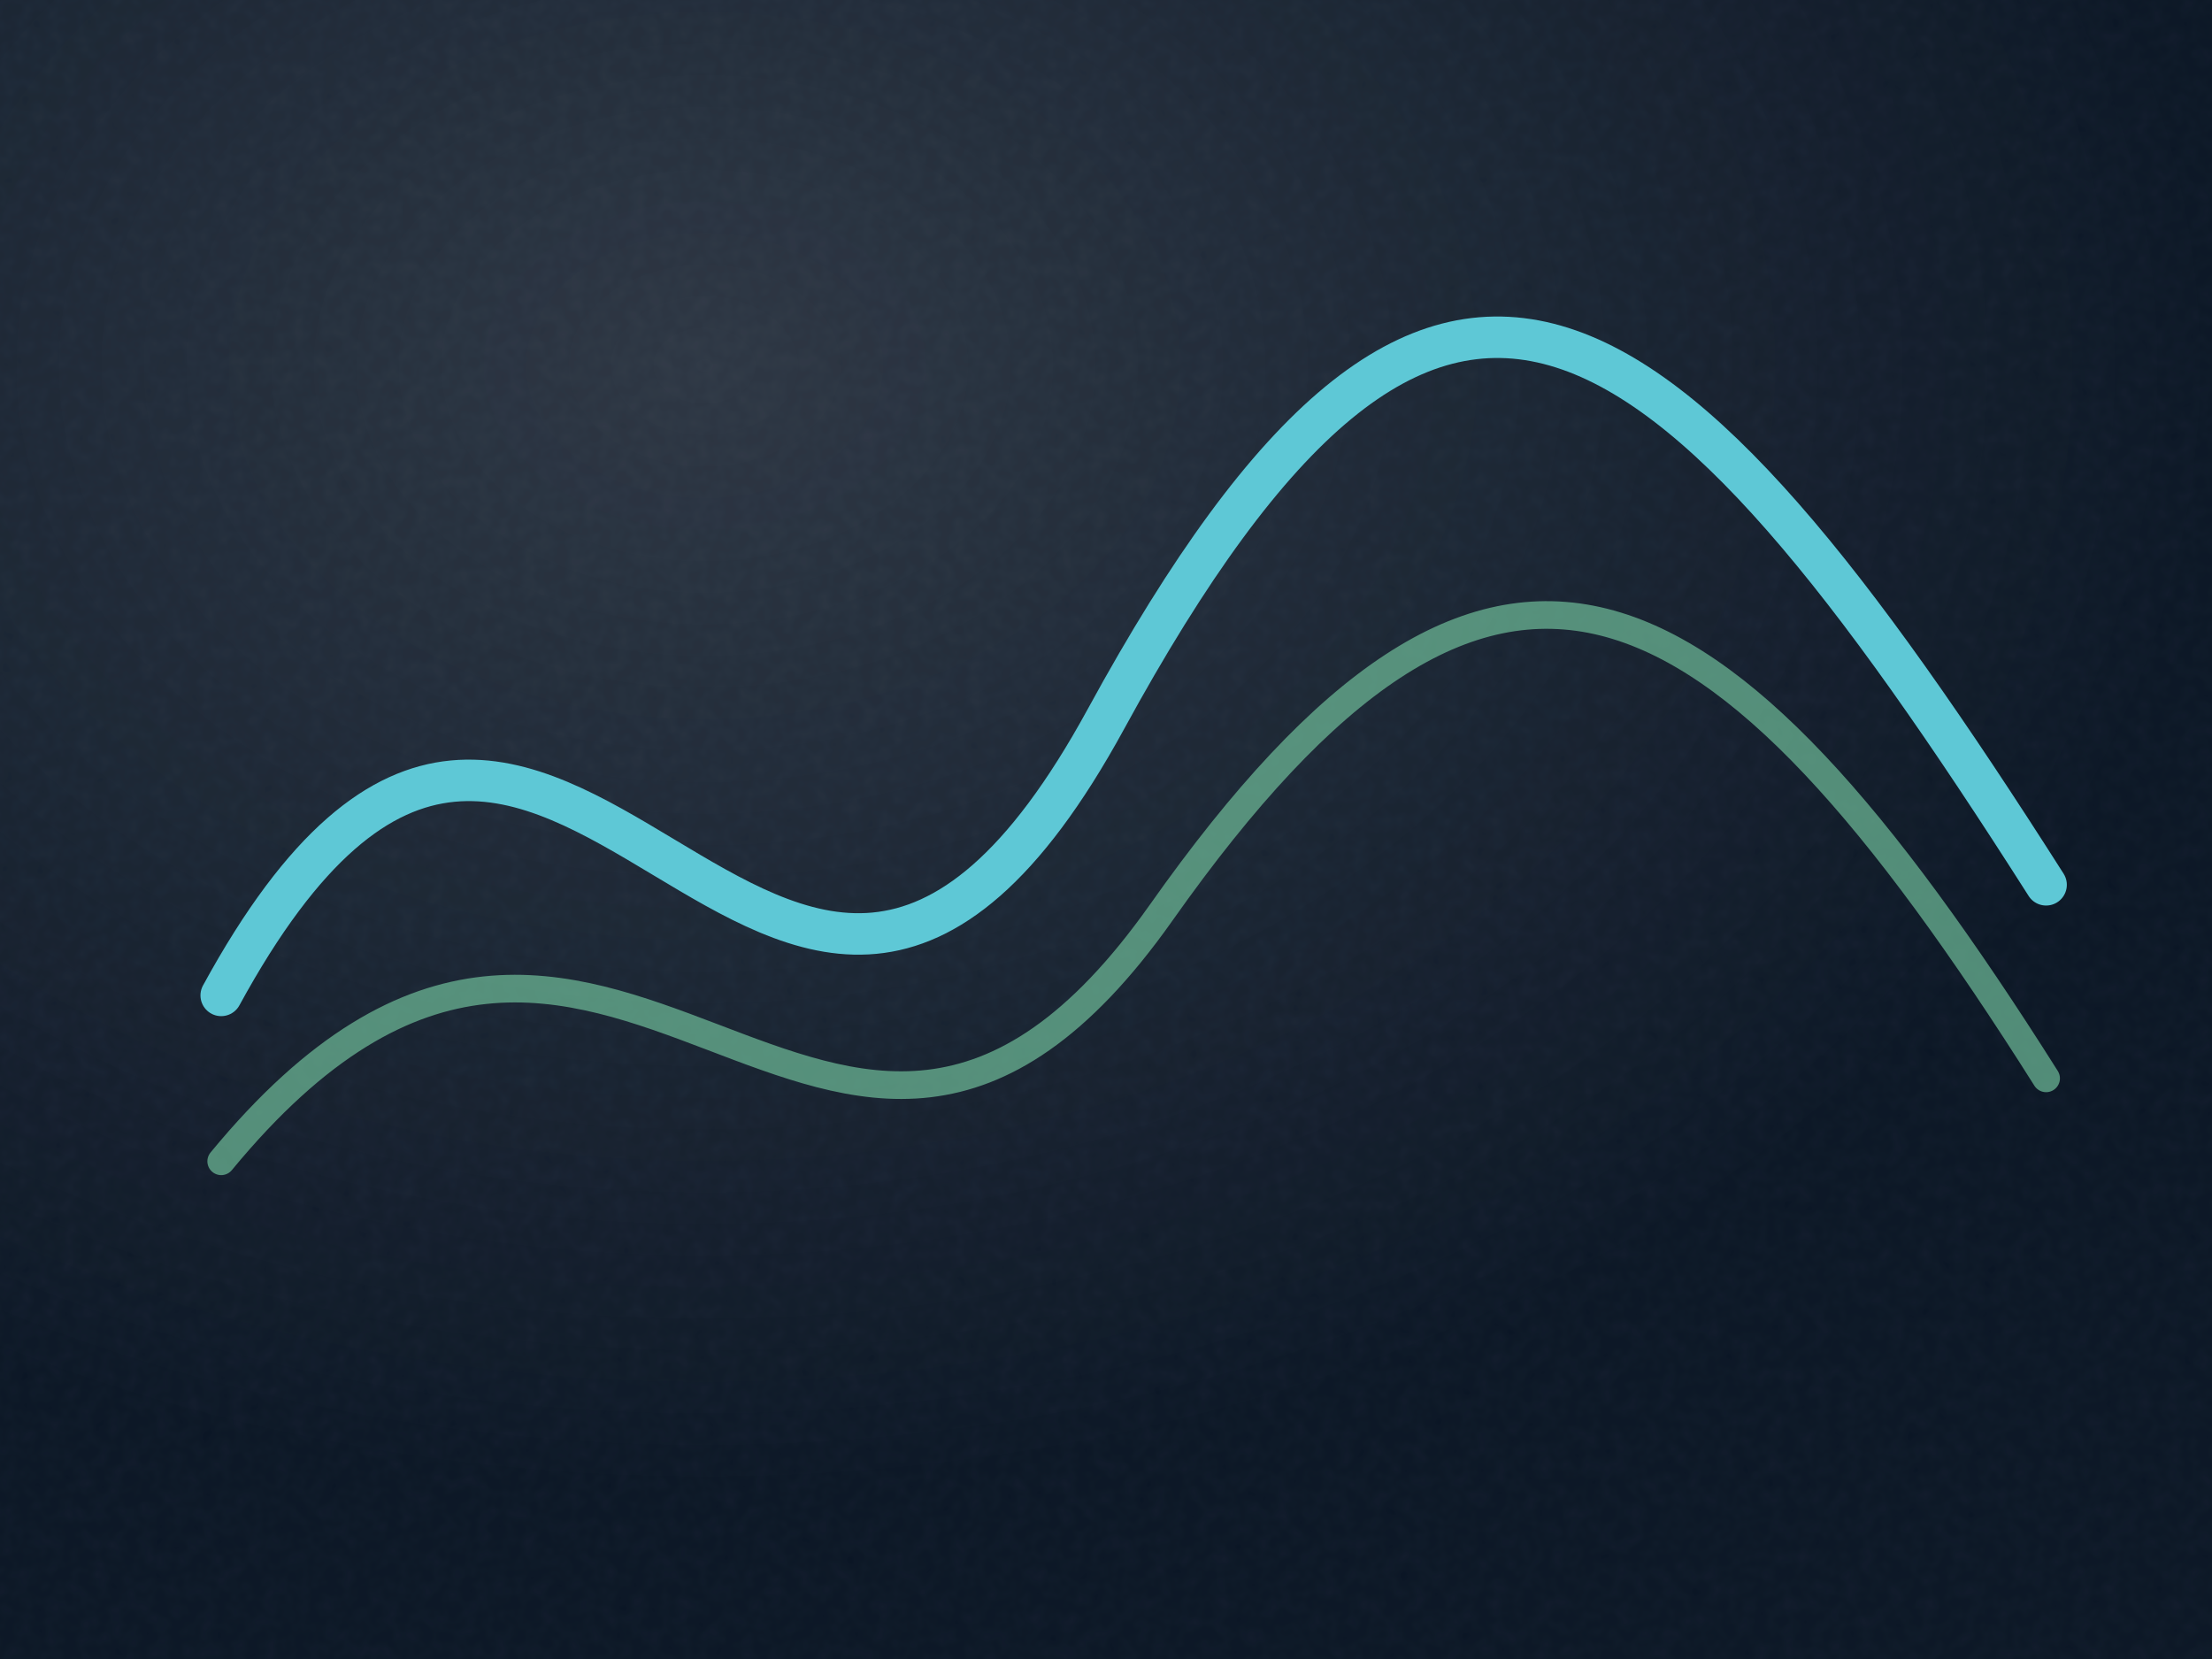
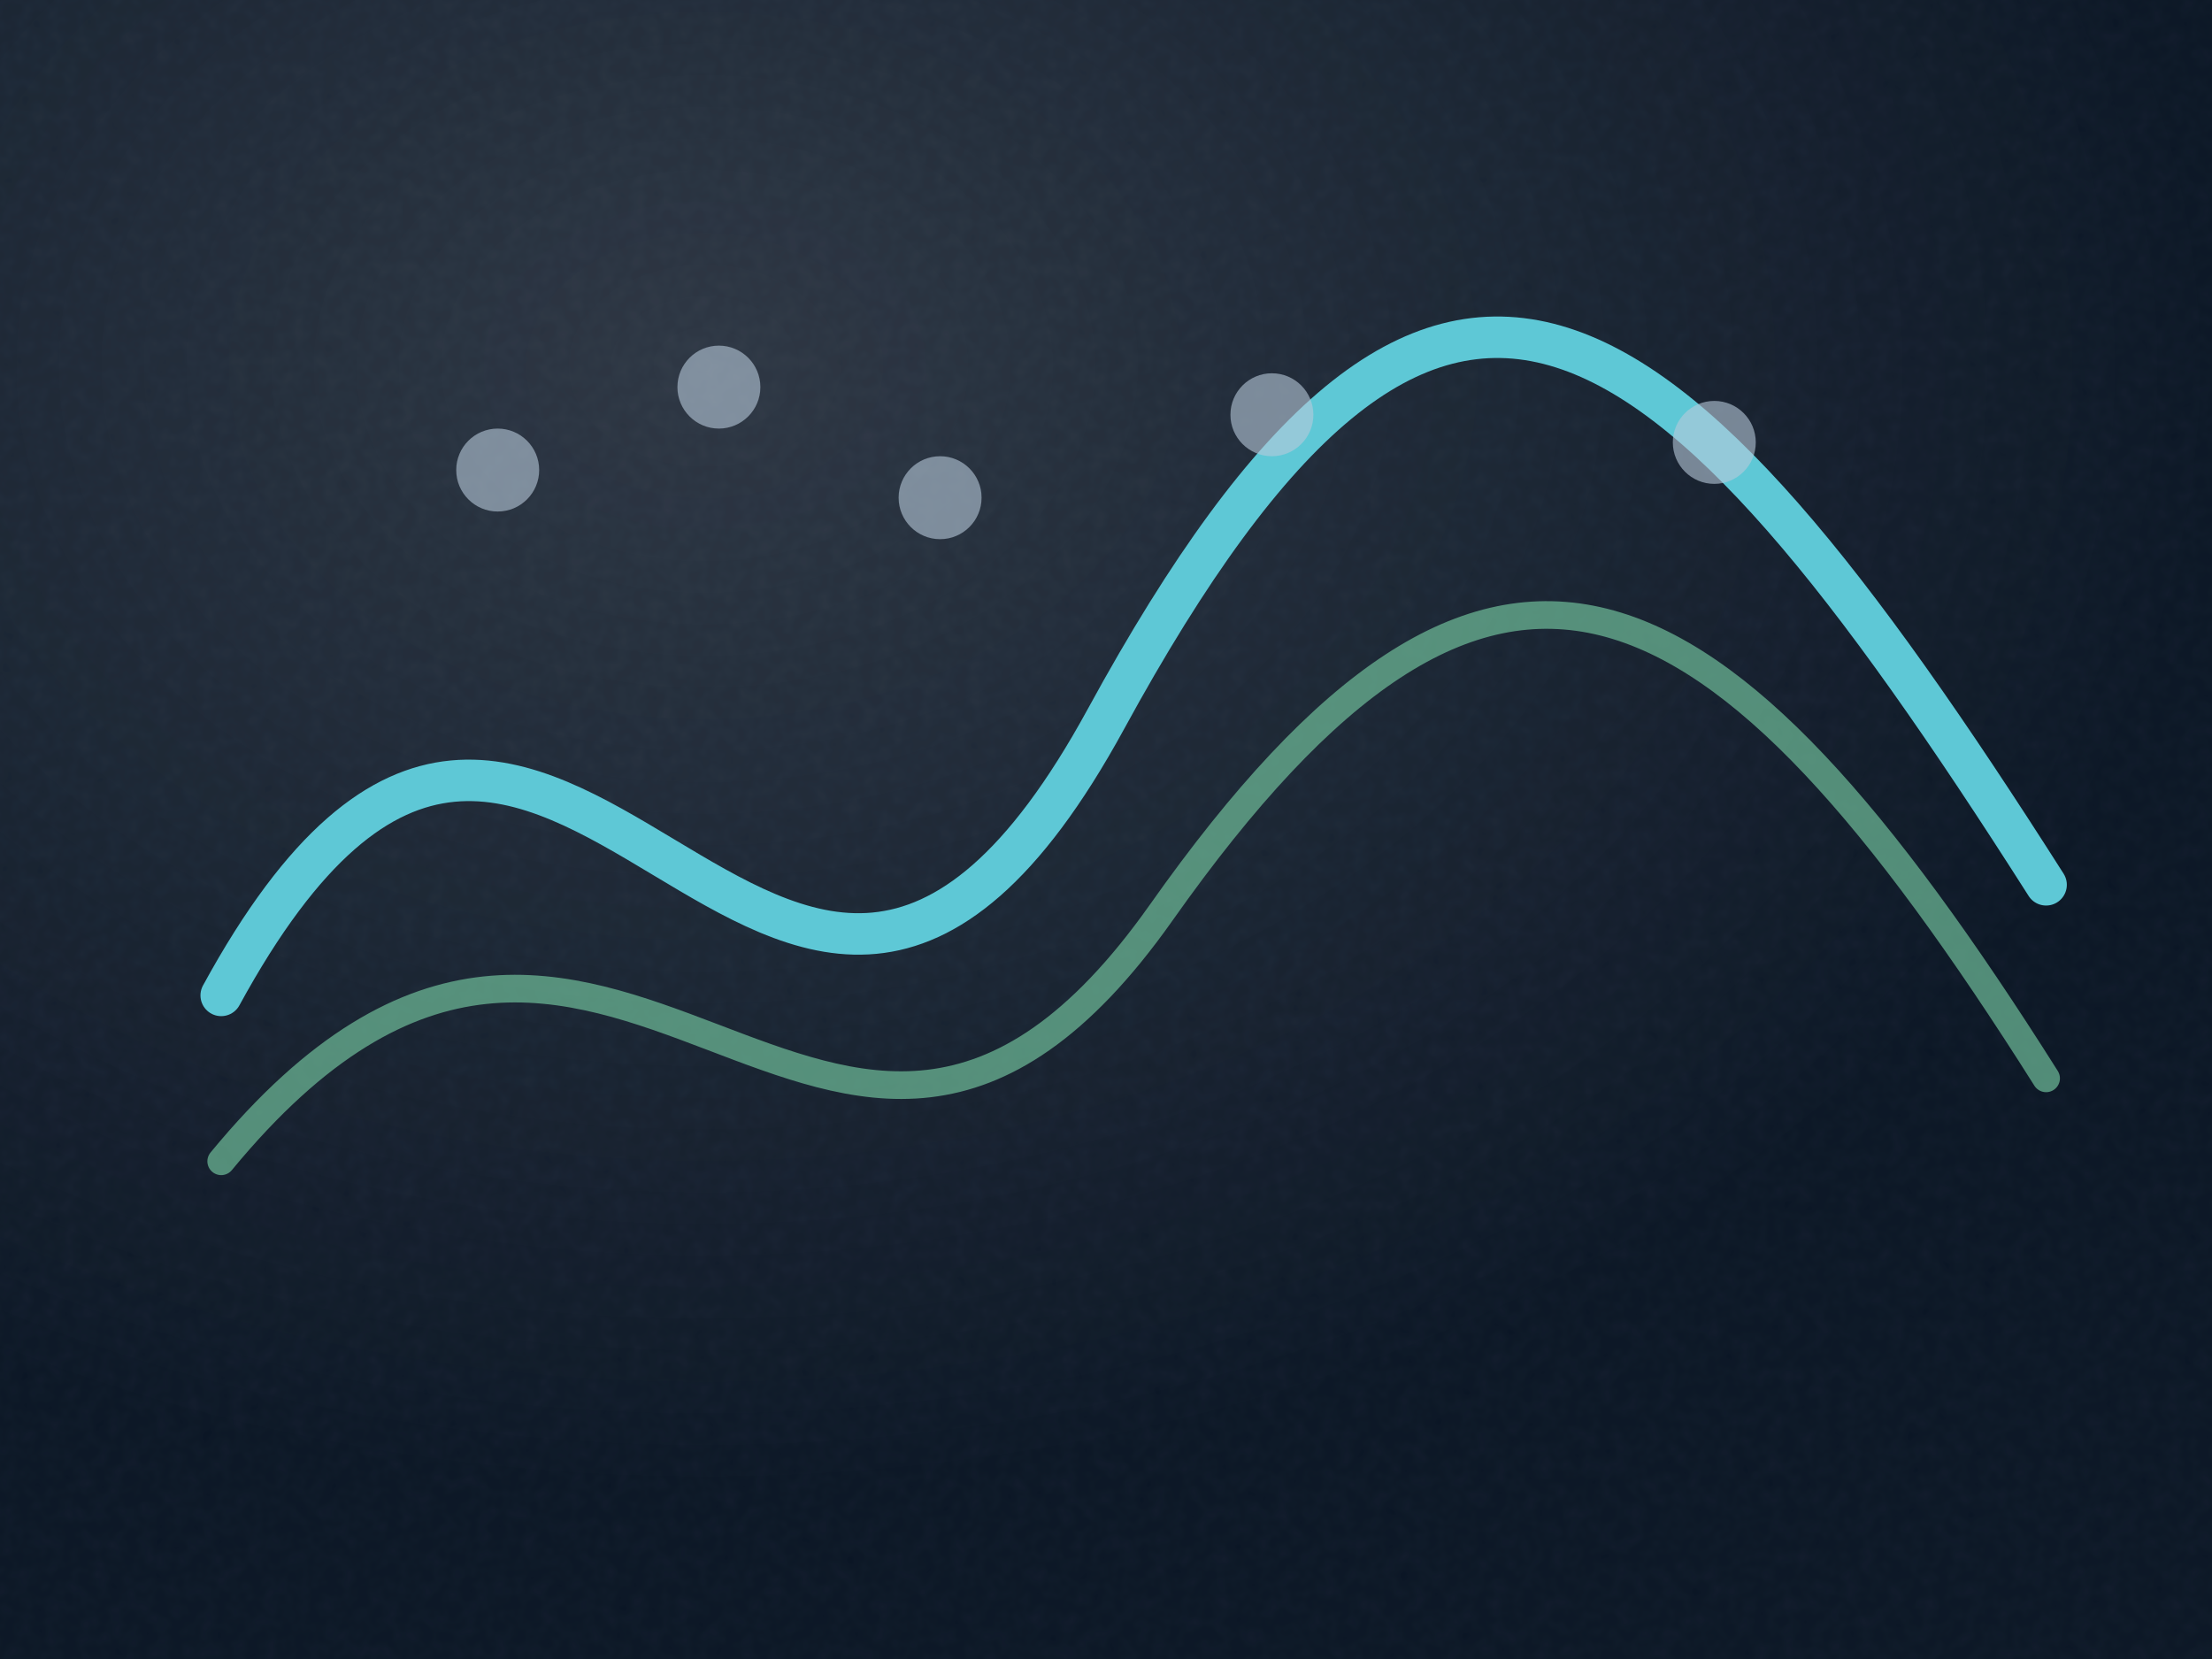
<svg xmlns="http://www.w3.org/2000/svg" viewBox="0 0 160 120" role="img" aria-label="gestalt-wave">
  <defs>
    <radialGradient id="ggestaltwave" cx="32%" cy="22%" r="68%">
      <stop offset="0%" stop-color="#ffffff" stop-opacity="0.14" />
      <stop offset="100%" stop-color="#ffffff" stop-opacity="0" />
    </radialGradient>
    <filter id="ngestaltwave" x="-20%" y="-20%" width="140%" height="140%">
      <feTurbulence type="fractalNoise" baseFrequency="0.9" numOctaves="2" stitchTiles="stitch" result="noise" />
      <feColorMatrix type="matrix" values="0 0 0 0 0.7  0 0 0 0 0.8  0 0 0 0 0.9  0 0 0 0.045 0" />
    </filter>
  </defs>
  <rect width="160" height="120" fill="#0a1524" />
  <rect width="160" height="120" fill="url(#ggestaltwave)" />
  <rect width="160" height="120" filter="url(#ngestaltwave)" opacity="0.85" />
  <path d="M16 72 C40 28 56 96 80 52 S120 20 148 64" fill="none" stroke="#5ec8d6" stroke-width="3" stroke-linecap="round" />
  <path d="M16 84 C44 50 60 100 84 66 S124 40 148 78" fill="none" stroke="#6fbe9a" stroke-width="2" stroke-linecap="round" opacity="0.7" />
+   <circle cx="36" cy="34" r="3" fill="#b8c9da" opacity="0.6" />
+   <circle cx="52" cy="28" r="3" fill="#b8c9da" opacity="0.6" />
+   <circle cx="68" cy="36" r="3" fill="#b8c9da" opacity="0.6" />
+   <circle cx="92" cy="30" r="3" fill="#b8c9da" opacity="0.6" />
+   <circle cx="124" cy="32" r="3" fill="#b8c9da" opacity="0.6" />
</svg>
